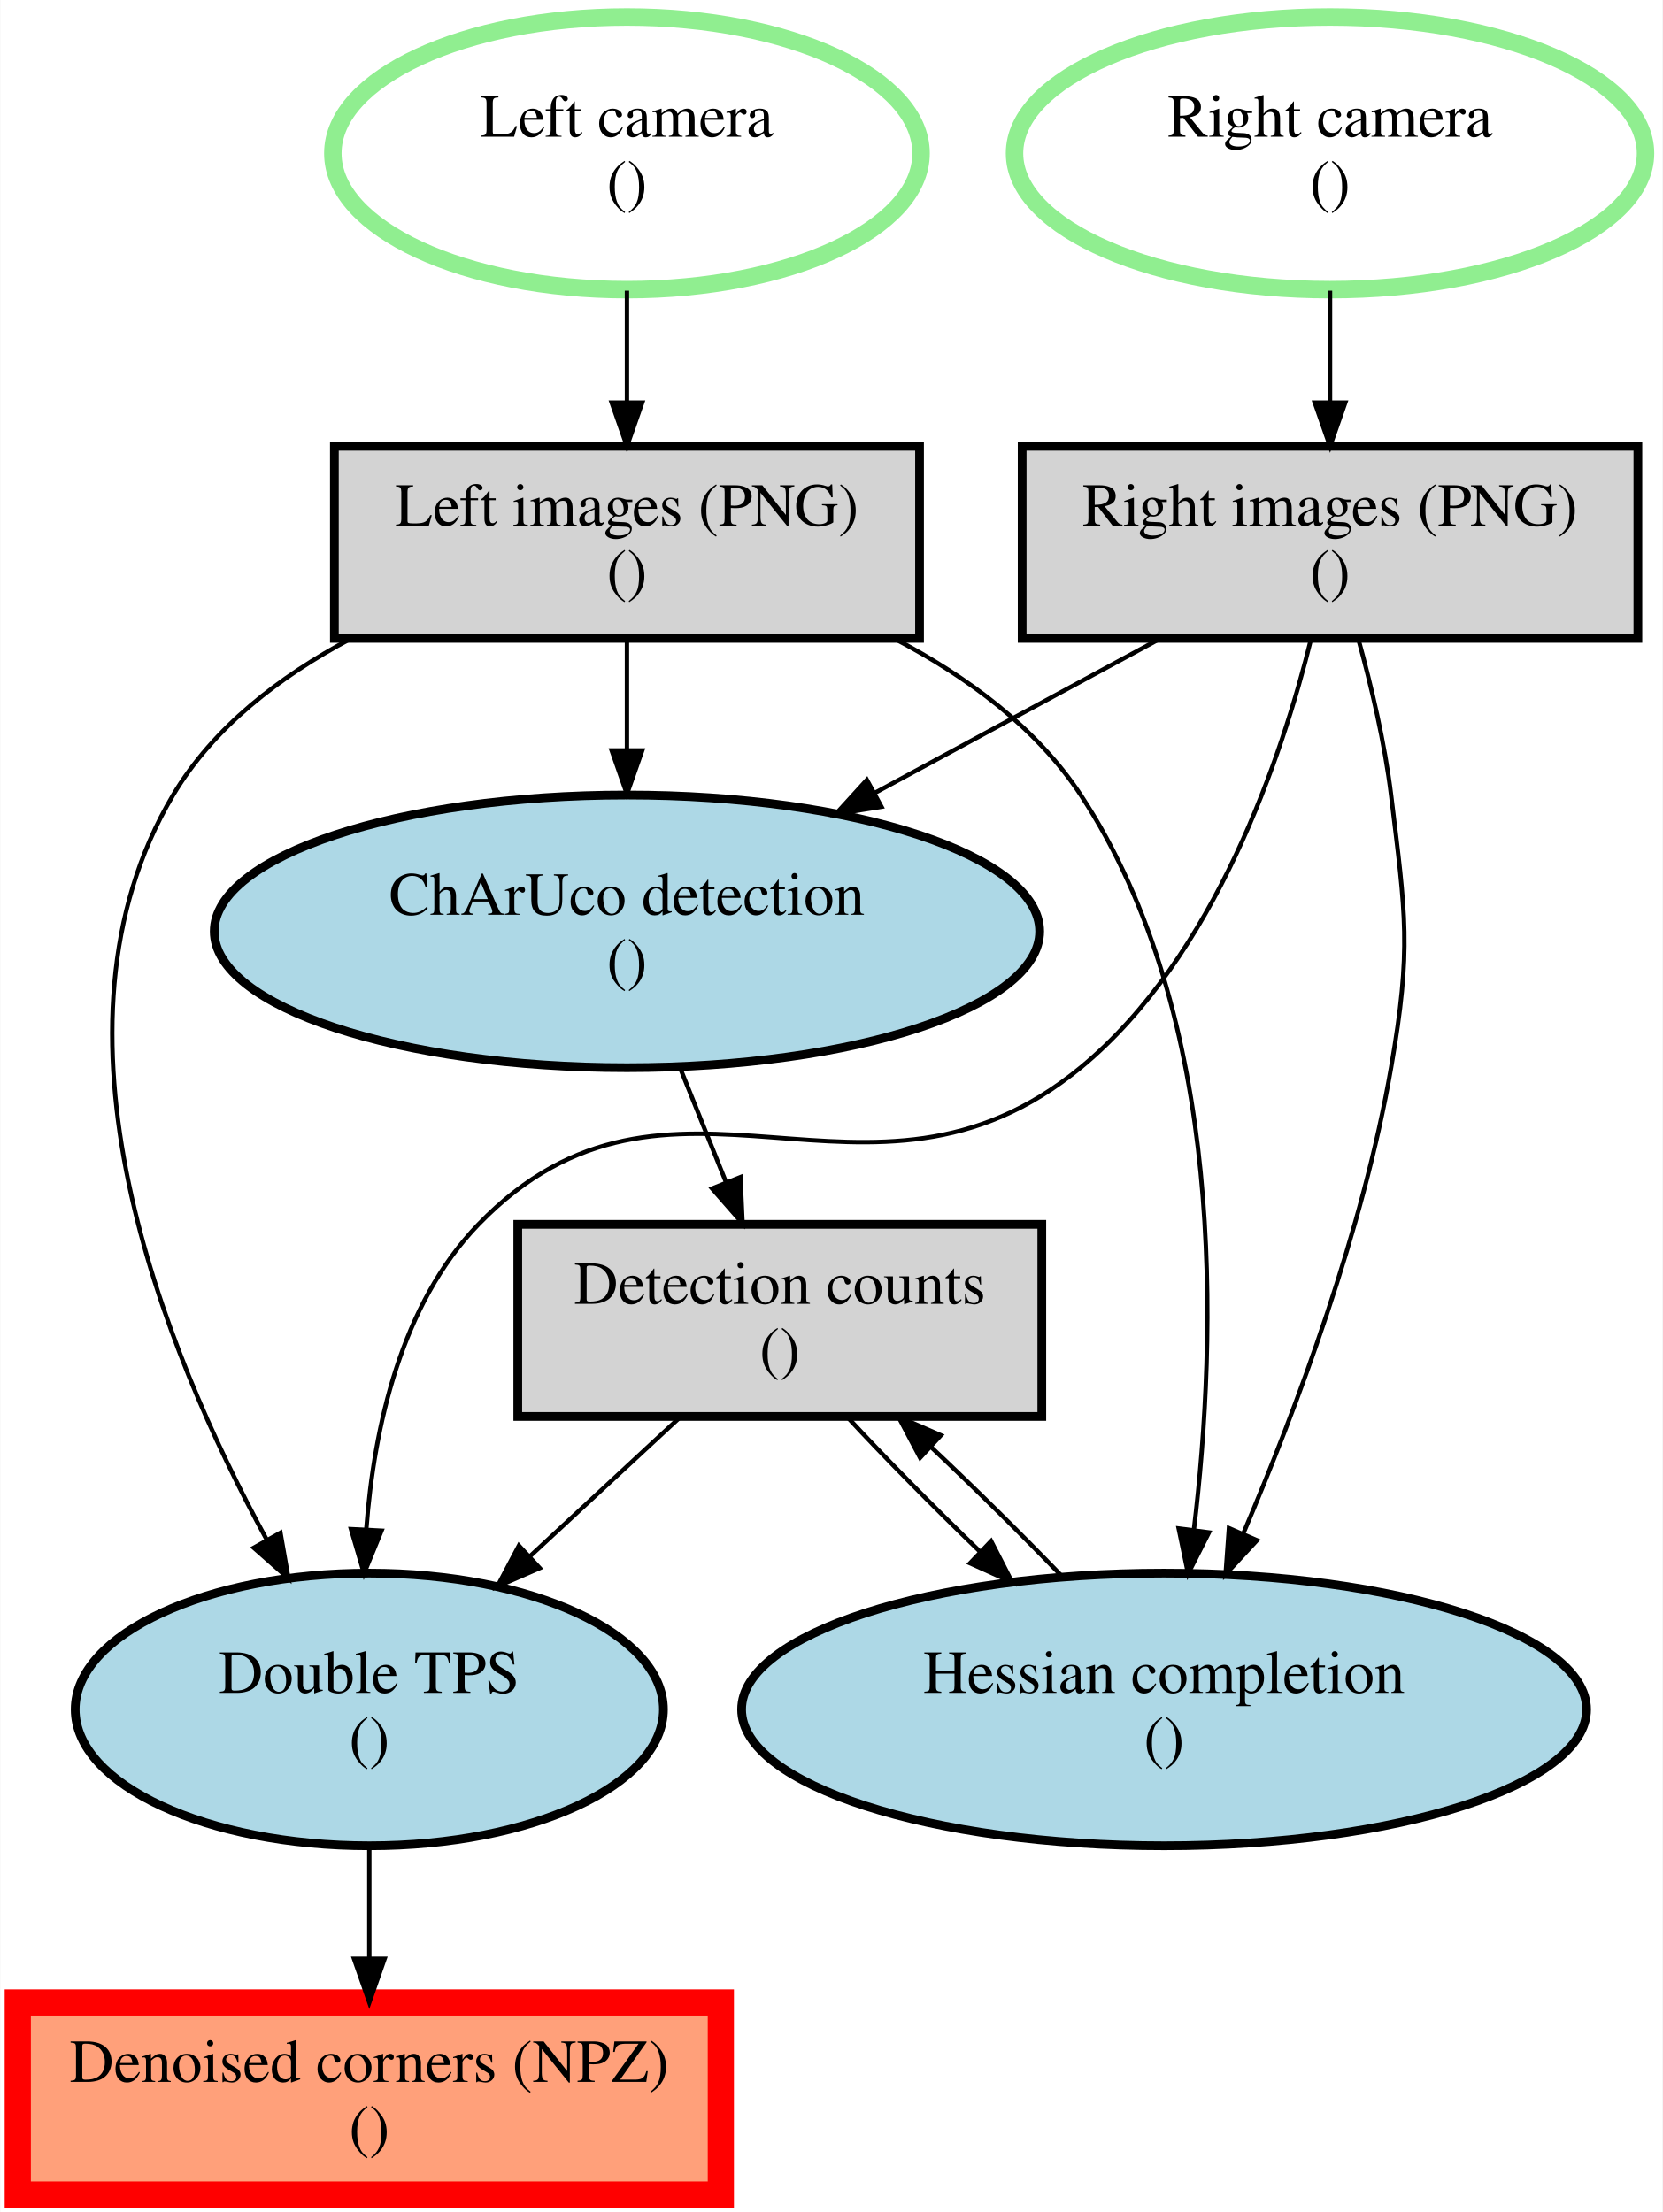
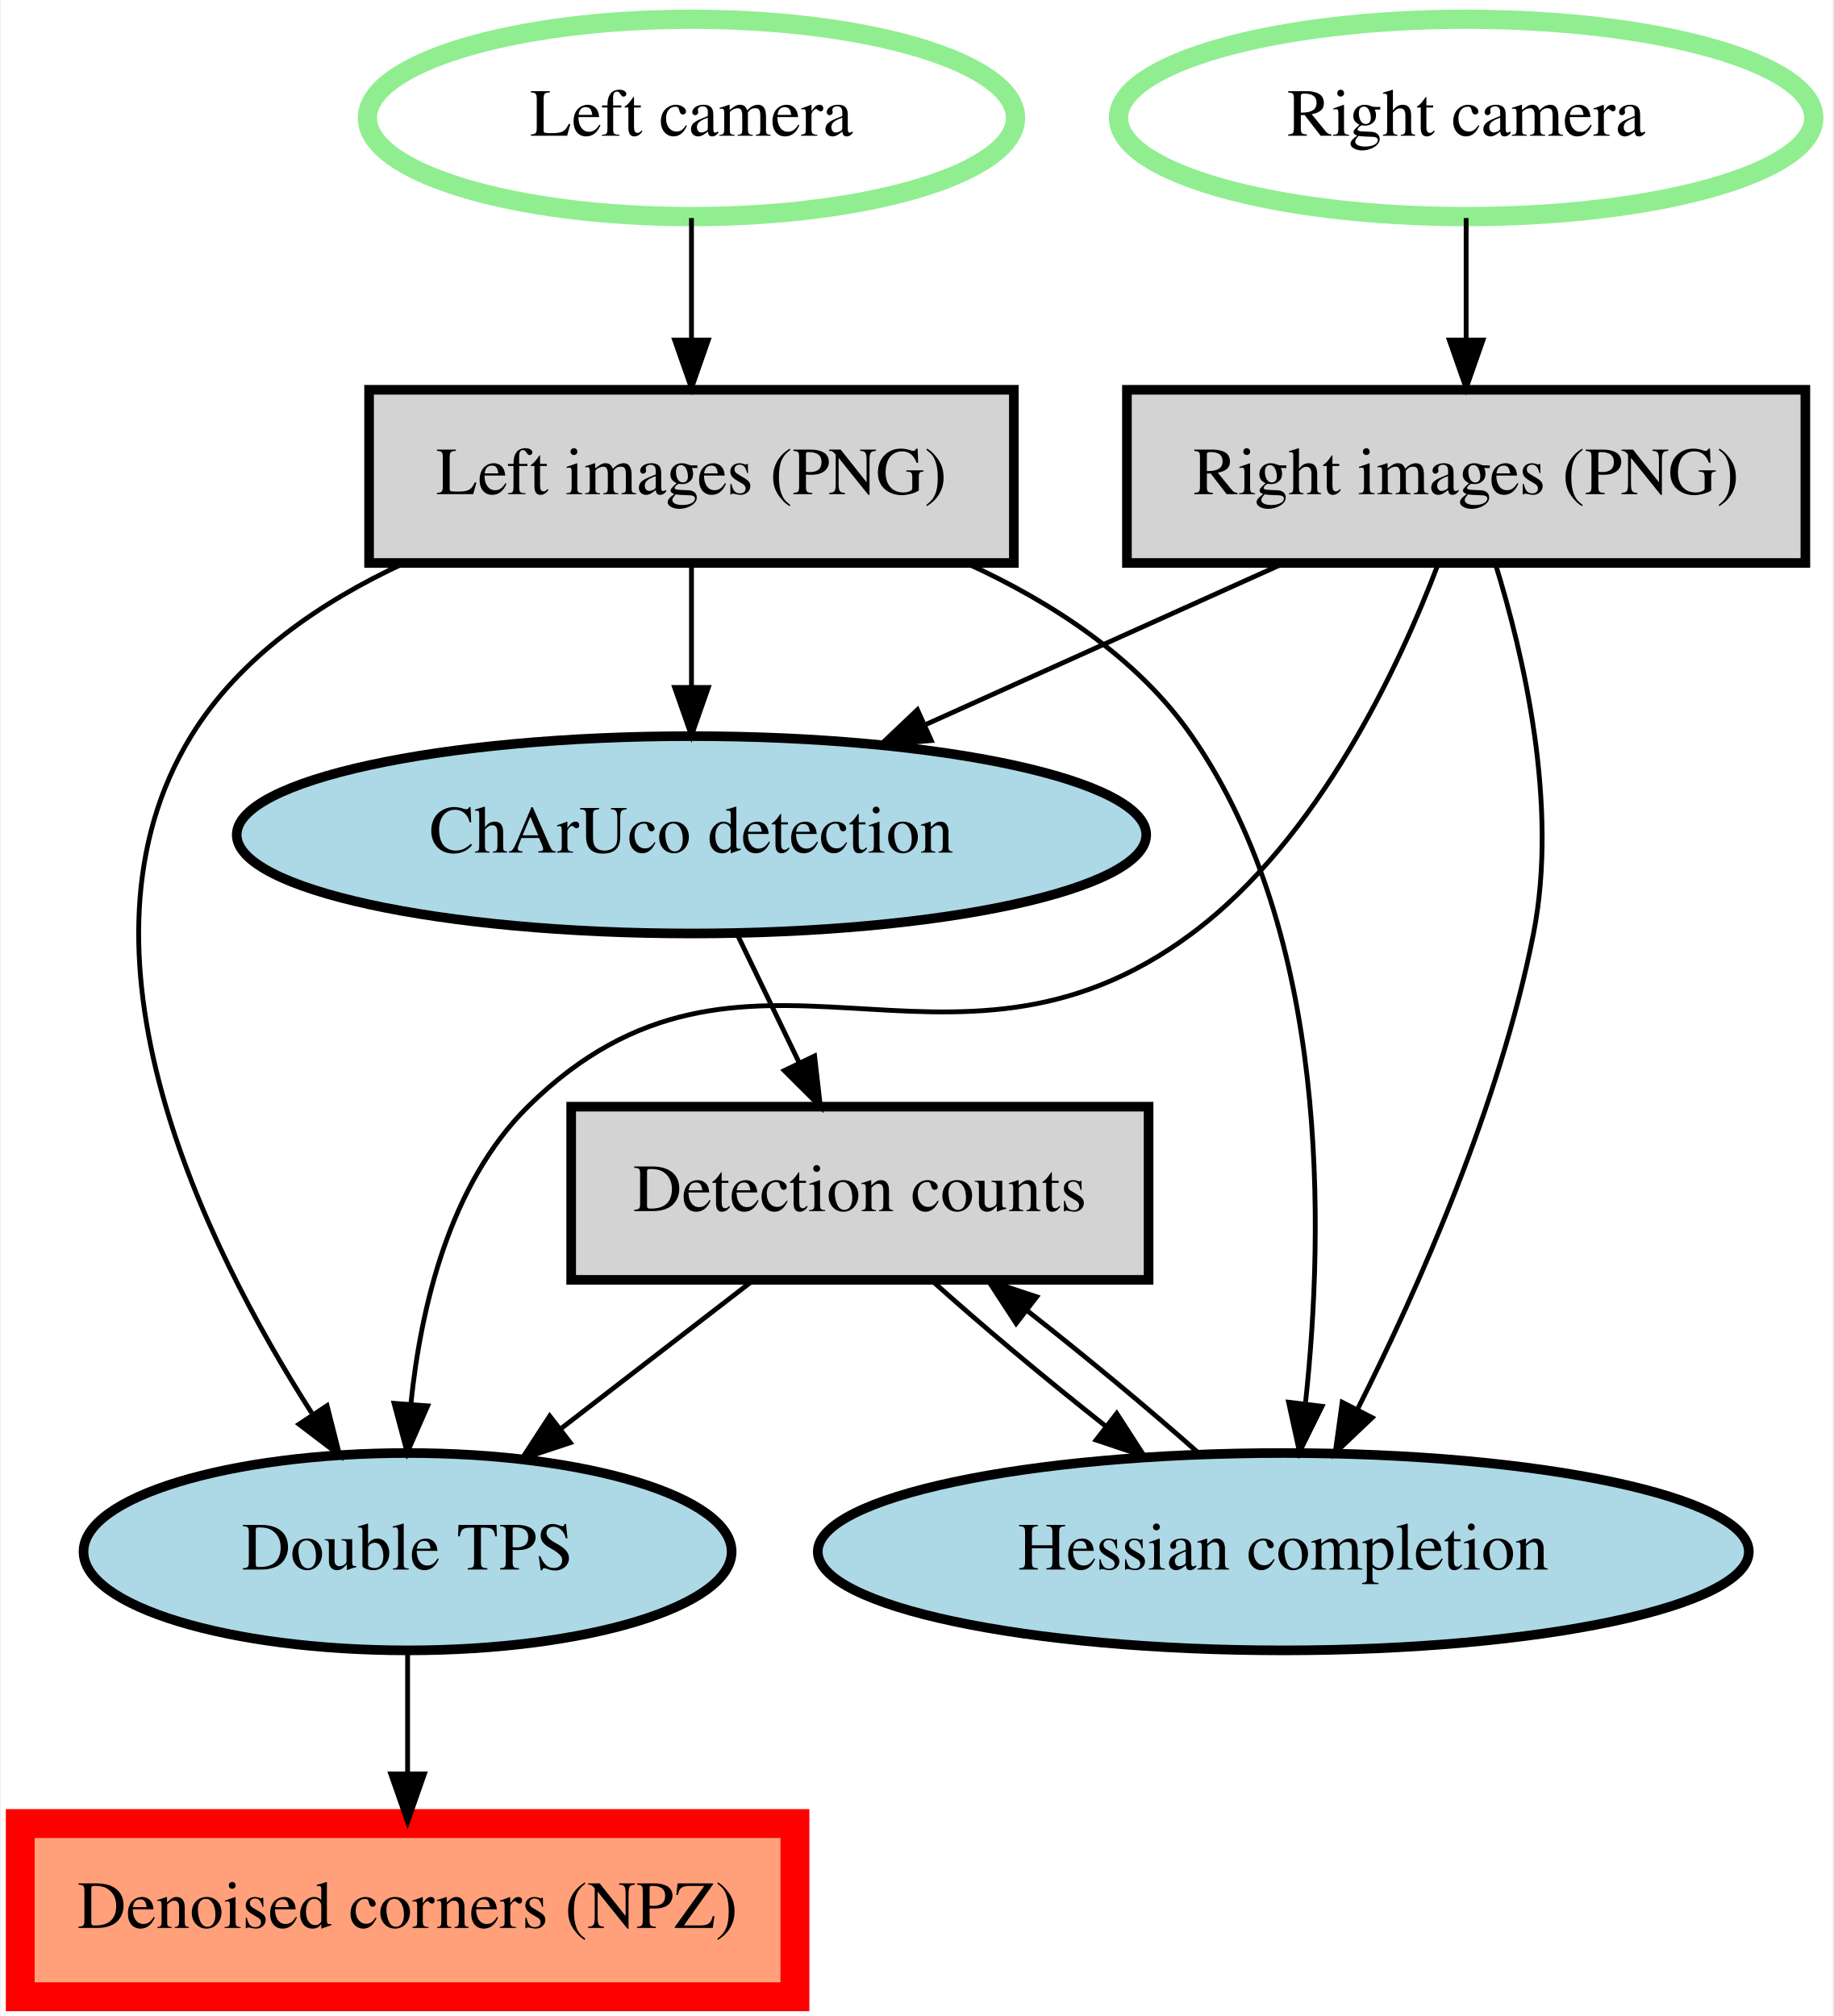
- <svg xmlns="http://www.w3.org/2000/svg" width="381pt" height="507pt" viewBox="0.00 0.00 380.62 506.68">
-   <g id="graph0" class="graph" transform="scale(1 1) rotate(0) translate(4 502.68)">
-     <polygon fill="white" stroke="transparent" points="-4,4 -4,-502.68 376.62,-502.68 376.62,4 -4,4" />
+ <svg xmlns="http://www.w3.org/2000/svg" width="381pt" height="419pt" viewBox="0.00 0.00 380.62 419.04">
+   <g id="graph0" class="graph" transform="scale(1 1) rotate(0) translate(4 415.04)">
+     <polygon fill="white" stroke="transparent" points="-4,4 -4,-415.04 376.62,-415.04 376.62,4 -4,4" />
    <g id="node1" class="node">
-       <ellipse fill="white" stroke="lightgreen" stroke-width="4" cx="139.5" cy="-467.56" rx="67.35" ry="31.23" />
-       <text text-anchor="middle" x="139.5" y="-471.36" font-family="Times,serif" font-size="14.00">Left camera</text>
-       <text text-anchor="middle" x="139.5" y="-456.36" font-family="Times,serif" font-size="14.00">()</text>
+       <ellipse fill="white" stroke="lightgreen" stroke-width="4" cx="139.5" cy="-390.53" rx="67.35" ry="20.51" />
+       <text text-anchor="middle" x="139.5" y="-386.83" font-family="Times,serif" font-size="14.00">Left camera</text>
    </g>
    <g id="node6" class="node">
-       <polygon fill="lightgrey" stroke="black" stroke-width="2" points="206.5,-400.45 72.5,-400.45 72.5,-356.45 206.5,-356.45 206.5,-400.45" />
-       <text text-anchor="middle" x="139.5" y="-382.25" font-family="Times,serif" font-size="14.00">Left images (PNG)</text>
-       <text text-anchor="middle" x="139.5" y="-367.25" font-family="Times,serif" font-size="14.00">()</text>
+       <polygon fill="lightgrey" stroke="black" stroke-width="2" points="206.5,-334.02 72.5,-334.02 72.5,-298.02 206.5,-298.02 206.5,-334.02" />
+       <text text-anchor="middle" x="139.5" y="-312.32" font-family="Times,serif" font-size="14.00">Left images (PNG)</text>
    </g>
    <g id="edge9" class="edge">
-       <path fill="none" stroke="black" d="M139.5,-436.1C139.5,-427.82 139.5,-418.84 139.5,-410.53" />
-       <polygon fill="black" stroke="black" points="143,-410.46 139.5,-400.46 136,-410.46 143,-410.46" />
+       <path fill="none" stroke="black" d="M139.5,-369.72C139.5,-361.93 139.5,-352.87 139.5,-344.47" />
+       <polygon fill="black" stroke="black" points="143,-344.35 139.5,-334.35 136,-344.35 143,-344.35" />
    </g>
    <g id="node2" class="node">
-       <ellipse fill="white" stroke="lightgreen" stroke-width="4" cx="300.5" cy="-467.56" rx="72.25" ry="31.23" />
-       <text text-anchor="middle" x="300.5" y="-471.36" font-family="Times,serif" font-size="14.00">Right camera</text>
-       <text text-anchor="middle" x="300.5" y="-456.36" font-family="Times,serif" font-size="14.00">()</text>
+       <ellipse fill="white" stroke="lightgreen" stroke-width="4" cx="300.5" cy="-390.53" rx="72.25" ry="20.51" />
+       <text text-anchor="middle" x="300.5" y="-386.83" font-family="Times,serif" font-size="14.00">Right camera</text>
    </g>
    <g id="node7" class="node">
-       <polygon fill="lightgrey" stroke="black" stroke-width="2" points="371,-400.45 230,-400.45 230,-356.45 371,-356.45 371,-400.45" />
-       <text text-anchor="middle" x="300.5" y="-382.25" font-family="Times,serif" font-size="14.00">Right images (PNG)</text>
-       <text text-anchor="middle" x="300.5" y="-367.25" font-family="Times,serif" font-size="14.00">()</text>
+       <polygon fill="lightgrey" stroke="black" stroke-width="2" points="371,-334.02 230,-334.02 230,-298.02 371,-298.02 371,-334.02" />
+       <text text-anchor="middle" x="300.5" y="-312.32" font-family="Times,serif" font-size="14.00">Right images (PNG)</text>
    </g>
    <g id="edge10" class="edge">
-       <path fill="none" stroke="black" d="M300.5,-436.1C300.5,-427.82 300.5,-418.84 300.5,-410.53" />
-       <polygon fill="black" stroke="black" points="304,-410.46 300.5,-400.46 297,-410.46 304,-410.46" />
+       <path fill="none" stroke="black" d="M300.5,-369.72C300.5,-361.93 300.5,-352.87 300.5,-344.47" />
+       <polygon fill="black" stroke="black" points="304,-344.35 300.5,-334.35 297,-344.35 304,-344.35" />
    </g>
    <g id="node3" class="node">
-       <ellipse fill="lightblue" stroke="black" stroke-width="2" cx="139.5" cy="-289.34" rx="94.51" ry="31.23" />
-       <text text-anchor="middle" x="139.5" y="-293.14" font-family="Times,serif" font-size="14.00">ChArUco detection</text>
-       <text text-anchor="middle" x="139.5" y="-278.14" font-family="Times,serif" font-size="14.00">()</text>
+       <ellipse fill="lightblue" stroke="black" stroke-width="2" cx="139.5" cy="-241.52" rx="94.51" ry="20.51" />
+       <text text-anchor="middle" x="139.5" y="-237.82" font-family="Times,serif" font-size="14.00">ChArUco detection</text>
    </g>
    <g id="node8" class="node">
-       <polygon fill="lightgrey" stroke="black" stroke-width="2" points="234.5,-222.23 114.5,-222.23 114.5,-178.23 234.5,-178.23 234.5,-222.23" />
-       <text text-anchor="middle" x="174.5" y="-204.03" font-family="Times,serif" font-size="14.00">Detection counts</text>
-       <text text-anchor="middle" x="174.5" y="-189.03" font-family="Times,serif" font-size="14.00">()</text>
+       <polygon fill="lightgrey" stroke="black" stroke-width="2" points="234.5,-185.01 114.5,-185.01 114.5,-149.01 234.5,-149.01 234.5,-185.01" />
+       <text text-anchor="middle" x="174.5" y="-163.31" font-family="Times,serif" font-size="14.00">Detection counts</text>
    </g>
    <g id="edge11" class="edge">
-       <path fill="none" stroke="black" d="M151.55,-258.36C154.99,-249.78 158.76,-240.41 162.22,-231.8" />
-       <polygon fill="black" stroke="black" points="165.49,-233.05 165.97,-222.47 158.99,-230.44 165.49,-233.05" />
+       <path fill="none" stroke="black" d="M148.88,-221.09C152.86,-212.83 157.57,-203.08 161.86,-194.2" />
+       <polygon fill="black" stroke="black" points="165.09,-195.55 166.29,-185.03 158.79,-192.51 165.09,-195.55" />
    </g>
    <g id="node4" class="node">
-       <ellipse fill="lightblue" stroke="black" stroke-width="2" cx="262.5" cy="-111.11" rx="96.75" ry="31.23" />
-       <text text-anchor="middle" x="262.5" y="-114.91" font-family="Times,serif" font-size="14.00">Hessian completion</text>
-       <text text-anchor="middle" x="262.5" y="-99.91" font-family="Times,serif" font-size="14.00">()</text>
+       <ellipse fill="lightblue" stroke="black" stroke-width="2" cx="262.5" cy="-92.51" rx="96.75" ry="20.51" />
+       <text text-anchor="middle" x="262.5" y="-88.81" font-family="Times,serif" font-size="14.00">Hessian completion</text>
    </g>
    <g id="edge12" class="edge">
-       <path fill="none" stroke="black" d="M239.17,-141.56C229.97,-151.12 219.26,-161.7 209.21,-171.16" />
-       <polygon fill="black" stroke="black" points="206.63,-168.77 201.68,-178.14 211.39,-173.91 206.63,-168.77" />
+       <path fill="none" stroke="black" d="M245.05,-112.87C234.82,-121.96 221.67,-132.89 209.46,-142.46" />
+       <polygon fill="black" stroke="black" points="206.98,-139.95 201.19,-148.83 211.25,-145.49 206.98,-139.95" />
    </g>
    <g id="node5" class="node">
-       <ellipse fill="lightblue" stroke="black" stroke-width="2" cx="80.5" cy="-111.11" rx="67.35" ry="31.23" />
-       <text text-anchor="middle" x="80.5" y="-114.91" font-family="Times,serif" font-size="14.00">Double TPS</text>
-       <text text-anchor="middle" x="80.5" y="-99.91" font-family="Times,serif" font-size="14.00">()</text>
+       <ellipse fill="lightblue" stroke="black" stroke-width="2" cx="80.5" cy="-92.51" rx="67.35" ry="20.51" />
+       <text text-anchor="middle" x="80.5" y="-88.81" font-family="Times,serif" font-size="14.00">Double TPS</text>
    </g>
    <g id="node9" class="node">
-       <polygon fill="#ffa07a" stroke="red" stroke-width="6" points="161,-44 0,-44 0,0 161,0 161,-44" />
-       <text text-anchor="middle" x="80.5" y="-25.8" font-family="Times,serif" font-size="14.00">Denoised corners (NPZ)</text>
-       <text text-anchor="middle" x="80.5" y="-10.8" font-family="Times,serif" font-size="14.00">()</text>
+       <polygon fill="#ffa07a" stroke="red" stroke-width="6" points="161,-36 0,-36 0,0 161,0 161,-36" />
+       <text text-anchor="middle" x="80.5" y="-14.3" font-family="Times,serif" font-size="14.00">Denoised corners (NPZ)</text>
    </g>
    <g id="edge13" class="edge">
-       <path fill="none" stroke="black" d="M80.5,-79.64C80.5,-71.37 80.5,-62.39 80.5,-54.08" />
-       <polygon fill="black" stroke="black" points="84,-54 80.5,-44 77,-54 84,-54" />
+       <path fill="none" stroke="black" d="M80.5,-71.69C80.5,-63.91 80.5,-54.84 80.5,-46.45" />
+       <polygon fill="black" stroke="black" points="84,-46.32 80.5,-36.32 77,-46.32 84,-46.32" />
    </g>
    <g id="edge1" class="edge">
-       <path fill="none" stroke="black" d="M139.5,-356.36C139.5,-348.69 139.5,-339.74 139.5,-330.94" />
-       <polygon fill="black" stroke="black" points="143,-330.78 139.5,-320.78 136,-330.78 143,-330.78" />
+       <path fill="none" stroke="black" d="M139.5,-297.84C139.5,-290.22 139.5,-281.03 139.5,-272.34" />
+       <polygon fill="black" stroke="black" points="143,-272.14 139.5,-262.14 136,-272.14 143,-272.14" />
    </g>
    <g id="edge3" class="edge">
-       <path fill="none" stroke="black" d="M200.89,-356.32C217.3,-347.72 233.29,-336.04 243.5,-320.45 276.66,-269.87 274.72,-196.93 269.31,-152.13" />
-       <polygon fill="black" stroke="black" points="272.78,-151.66 268,-142.2 265.84,-152.57 272.78,-151.66" />
+       <path fill="none" stroke="black" d="M196.79,-297.91C214.48,-289.82 232.25,-278.27 243.5,-262.02 272.07,-220.79 271.02,-159.8 267.13,-123.61" />
+       <polygon fill="black" stroke="black" points="270.55,-122.73 265.86,-113.23 263.6,-123.58 270.55,-122.73" />
    </g>
    <g id="edge6" class="edge">
-       <path fill="none" stroke="black" d="M76.12,-356.31C60.08,-347.78 44.79,-336.13 35.5,-320.45 3.81,-266.95 33.12,-193.91 56.99,-150.04" />
-       <polygon fill="black" stroke="black" points="60.15,-151.58 61.98,-141.14 54.04,-148.15 60.15,-151.58" />
+       <path fill="none" stroke="black" d="M79.77,-297.98C62.47,-289.97 45.56,-278.44 35.5,-262.02 8.2,-217.46 38.16,-156.4 60.58,-121.33" />
+       <polygon fill="black" stroke="black" points="63.77,-122.86 66.37,-112.58 57.93,-119 63.77,-122.86" />
    </g>
    <g id="edge2" class="edge">
-       <path fill="none" stroke="black" d="M261.53,-356.36C241.98,-345.79 217.94,-332.78 196.38,-321.12" />
-       <polygon fill="black" stroke="black" points="197.78,-317.89 187.31,-316.21 194.44,-324.05 197.78,-317.89" />
+       <path fill="none" stroke="black" d="M262.35,-297.84C240.1,-287.82 211.82,-275.09 188,-264.36" />
+       <polygon fill="black" stroke="black" points="189.34,-261.12 178.78,-260.21 186.46,-267.51 189.34,-261.12" />
    </g>
    <g id="edge4" class="edge">
-       <path fill="none" stroke="black" d="M306.99,-356.29C309.92,-345.65 313.04,-332.49 314.5,-320.45 317.82,-293 319.2,-285.48 314.5,-258.23 308.04,-220.8 292.91,-180.26 280.63,-151.4" />
-       <polygon fill="black" stroke="black" points="283.78,-149.86 276.59,-142.08 277.35,-152.64 283.78,-149.86" />
+       <path fill="none" stroke="black" d="M306.54,-297.96C312.41,-279.06 319.74,-247.73 314.5,-221.01 307.53,-185.44 290.57,-147.28 277.9,-122.07" />
+       <polygon fill="black" stroke="black" points="280.97,-120.37 273.29,-113.07 274.74,-123.57 280.97,-120.37" />
    </g>
    <g id="edge7" class="edge">
-       <path fill="none" stroke="black" d="M296.18,-356.41C289.56,-329.58 274.29,-283.64 243.5,-258.23 194.61,-217.88 149.6,-267.76 105.5,-222.23 87.76,-203.91 81.59,-175.78 79.82,-152.53" />
-       <polygon fill="black" stroke="black" points="83.3,-152.06 79.29,-142.25 76.31,-152.42 83.3,-152.06" />
+       <path fill="none" stroke="black" d="M294.76,-298.01C286.7,-276.74 269.98,-240.74 243.5,-221.01 192.68,-183.13 150.58,-229.57 105.5,-185.01 89.22,-168.92 83.25,-143.32 81.19,-123.28" />
+       <polygon fill="black" stroke="black" points="84.67,-122.82 80.42,-113.11 77.69,-123.34 84.67,-122.82" />
    </g>
    <g id="edge5" class="edge">
-       <path fill="none" stroke="black" d="M189.92,-178.14C198.48,-168.89 209.44,-157.79 220.27,-147.34" />
-       <polygon fill="black" stroke="black" points="222.89,-149.68 227.72,-140.25 218.06,-144.61 222.89,-149.68" />
+       <path fill="none" stroke="black" d="M189.51,-148.83C199.49,-139.83 212.87,-128.64 225.49,-118.68" />
+       <polygon fill="black" stroke="black" points="227.88,-121.25 233.63,-112.35 223.59,-115.72 227.88,-121.25" />
    </g>
    <g id="edge8" class="edge">
-       <path fill="none" stroke="black" d="M151.75,-178.14C141.4,-168.55 128.91,-156.97 117.29,-146.2" />
-       <polygon fill="black" stroke="black" points="119.52,-143.5 109.81,-139.27 114.76,-148.64 119.52,-143.5" />
+       <path fill="none" stroke="black" d="M152.22,-148.83C140.38,-139.69 125.6,-128.29 112.54,-118.22" />
+       <polygon fill="black" stroke="black" points="114.32,-115.17 104.26,-111.83 110.04,-120.71 114.32,-115.17" />
    </g>
  </g>
</svg>
